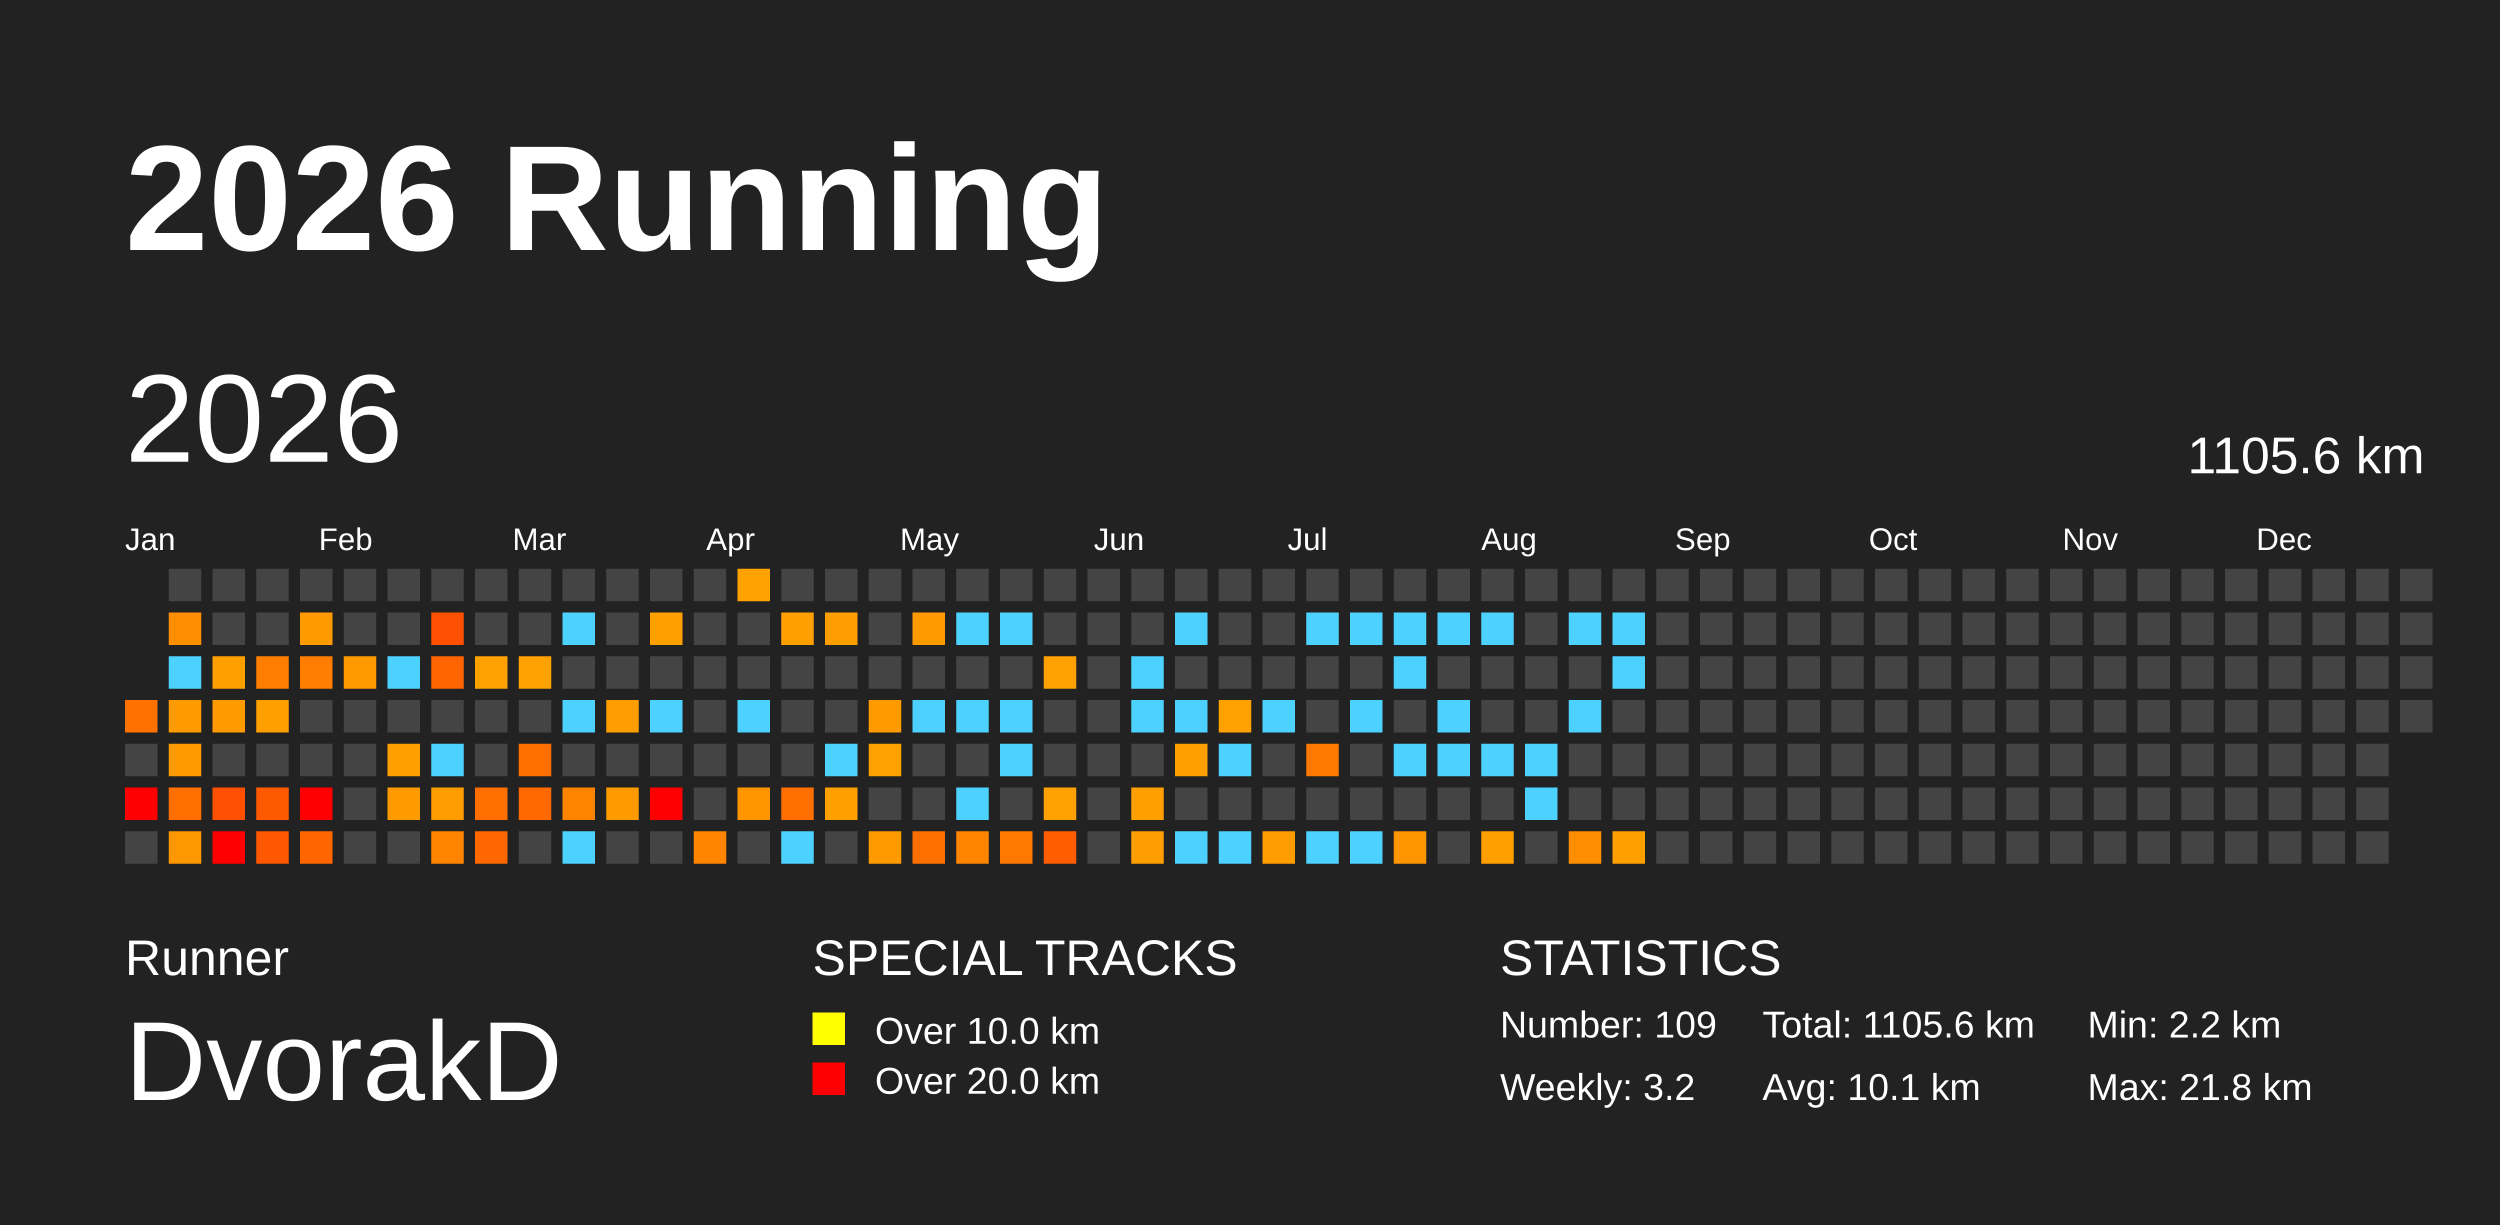
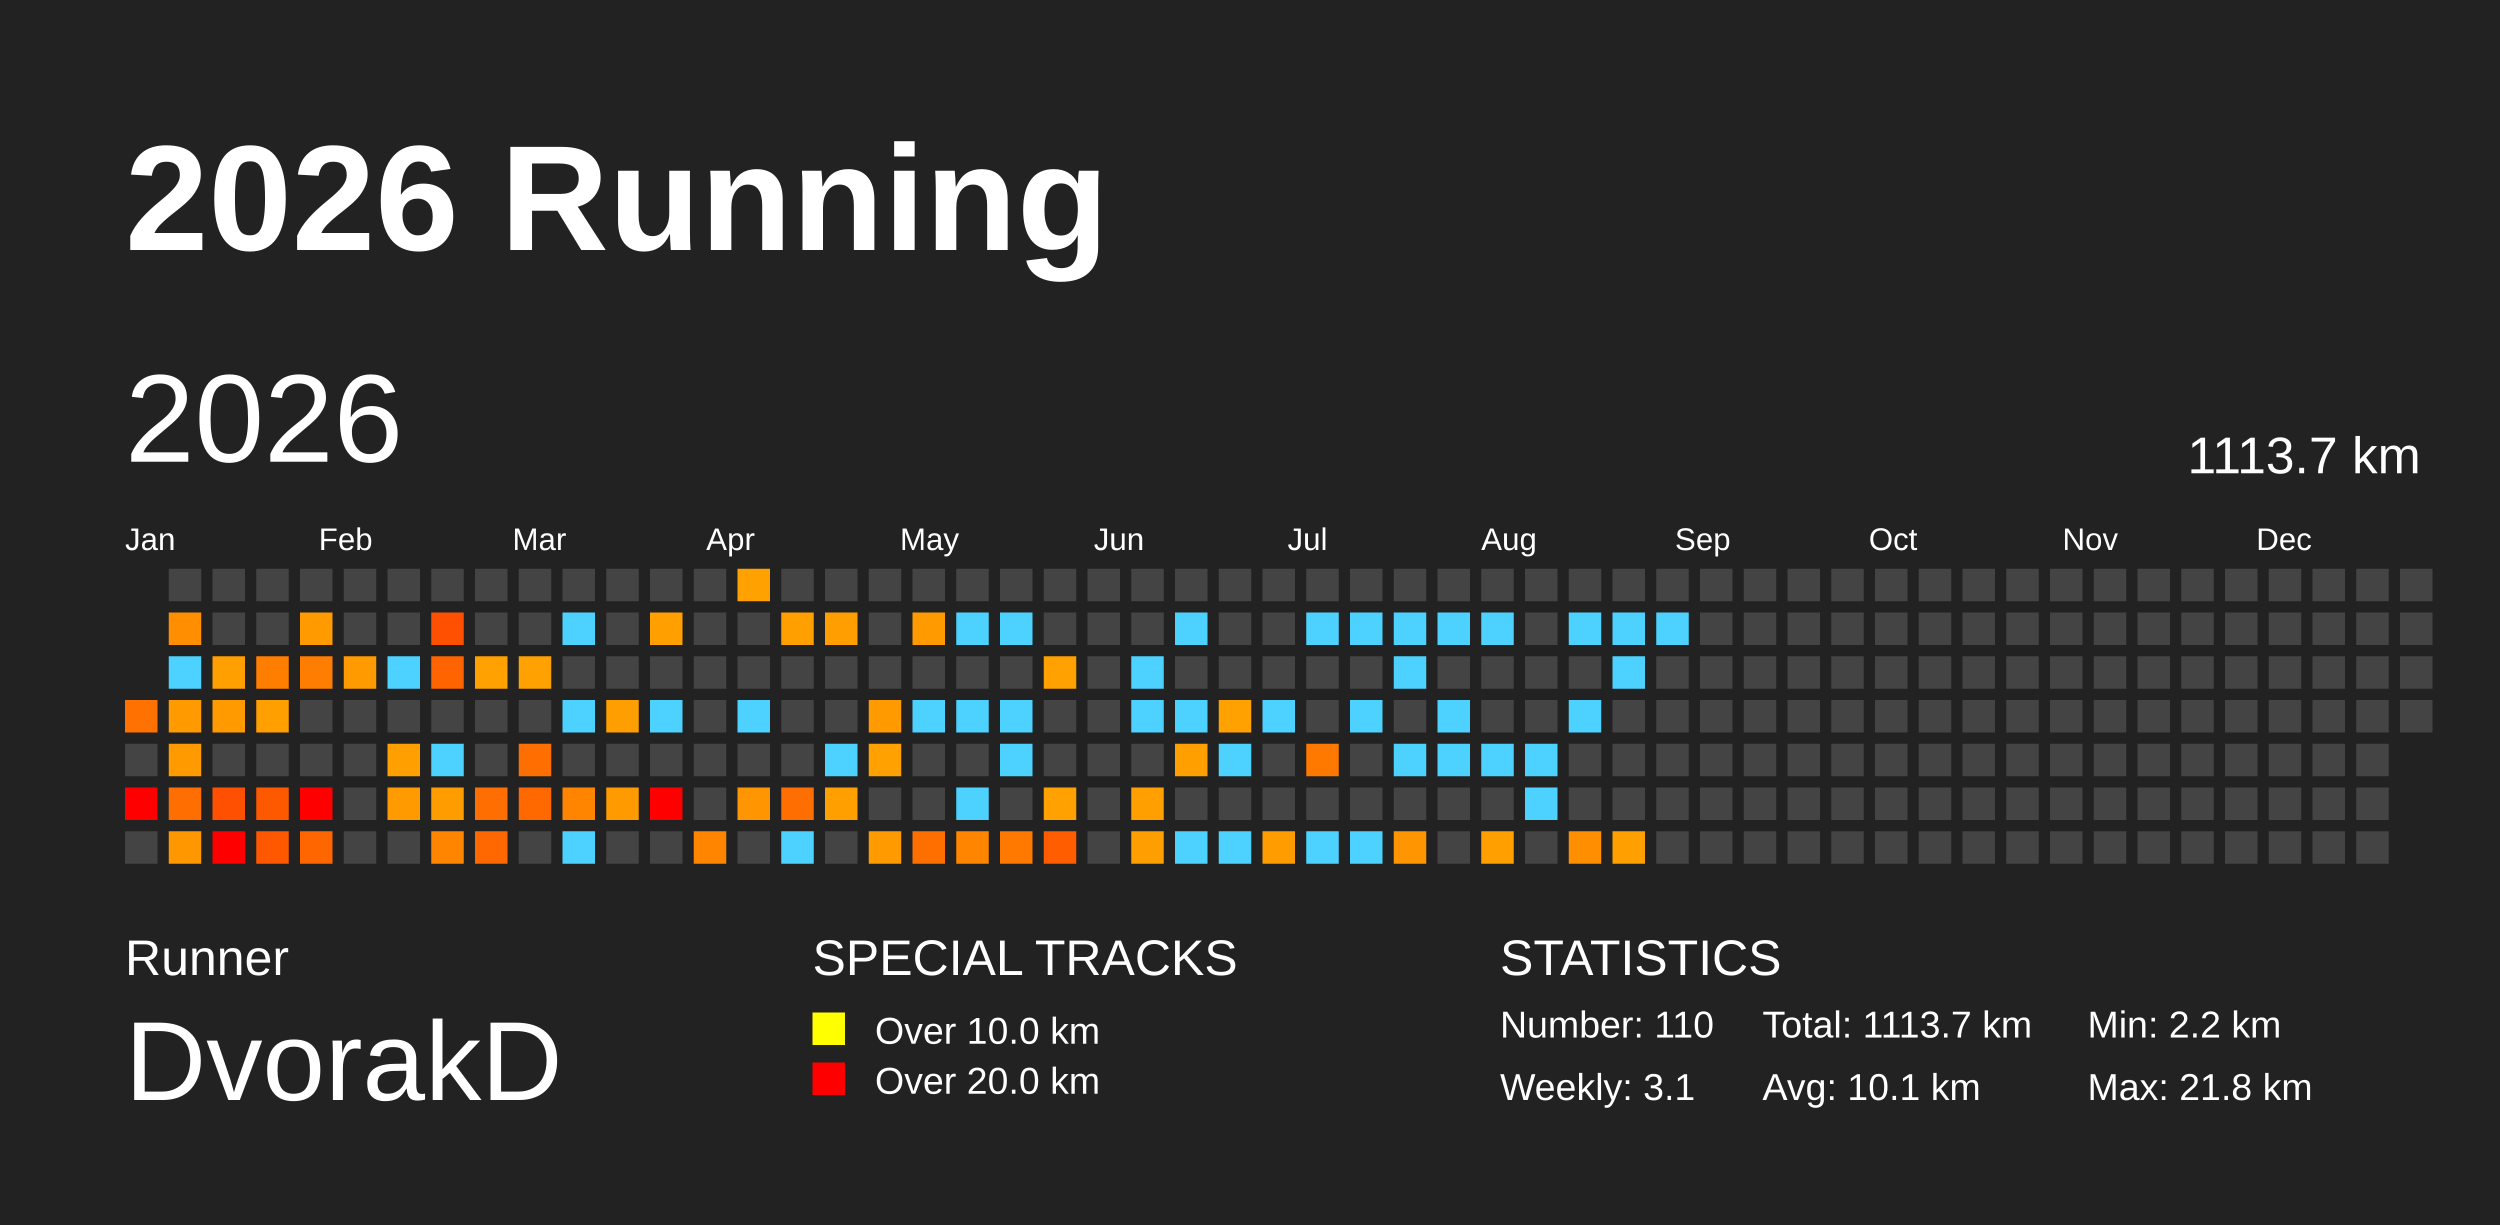
<svg xmlns="http://www.w3.org/2000/svg" baseProfile="full" height="98mm" version="1.1" viewBox="0,0,200,98" width="200mm">
  <defs />
  <rect fill="#222222" height="98" width="200" x="0" y="0" />
  <text fill="#FFFFFF" style="font-size:12px; font-family:Arial; font-weight:bold;" x="10" y="20">2026 Running</text>
  <text fill="#FFFFFF" style="font-size:4px; font-family:Arial" x="10" y="78">Runner</text>
  <text fill="#FFFFFF" style="font-size:9px; font-family:Arial" x="10" y="88">DvorakD</text>
  <text fill="#FFFFFF" style="font-size:4px; font-family:Arial" x="65" y="78">SPECIAL TRACKS</text>
  <rect fill="yellow" height="2.6" width="2.6" x="65" y="81" />
  <text fill="#FFFFFF" style="font-size:3px; font-family:Arial" x="70" y="83.5">Over 10.0 km</text>
  <rect fill="red" height="2.6" width="2.6" x="65" y="85" />
  <text fill="#FFFFFF" style="font-size:3px; font-family:Arial" x="70" y="87.5">Over 20.0 km</text>
  <text fill="#FFFFFF" style="font-size:4px; font-family:Arial" x="120" y="78">STATISTICS</text>
-   <text fill="#FFFFFF" style="font-size:3px; font-family:Arial" x="120" y="83">Number: 109</text>
-   <text fill="#FFFFFF" style="font-size:3px; font-family:Arial" x="120" y="88">Weekly: 3.2</text>
-   <text fill="#FFFFFF" style="font-size:3px; font-family:Arial" x="141" y="83">Total: 1105.6 km</text>
+   <text fill="#FFFFFF" style="font-size:3px; font-family:Arial" x="120" y="83">Number: 110</text>
+   <text fill="#FFFFFF" style="font-size:3px; font-family:Arial" x="120" y="88">Weekly: 3.1</text>
+   <text fill="#FFFFFF" style="font-size:3px; font-family:Arial" x="141" y="83">Total: 1113.7 km</text>
  <text fill="#FFFFFF" style="font-size:3px; font-family:Arial" x="141" y="88">Avg: 10.1 km</text>
  <text fill="#FFFFFF" style="font-size:3px; font-family:Arial" x="167" y="83">Min: 2.2 km</text>
  <text fill="#FFFFFF" style="font-size:3px; font-family:Arial" x="167" y="88">Max: 21.8 km</text>
  <text dominant-baseline="hanging" fill="#FFFFFF" style="font-size:10.0px; font-family:Arial;" x="10" y="30">2026</text>
-   <text dominant-baseline="hanging" fill="#FFFFFF" style="font-size:4.125px; font-family:Arial;" x="175" y="35">1105.6 km</text>
+   <text dominant-baseline="hanging" fill="#FFFFFF" style="font-size:4.125px; font-family:Arial;" x="175" y="35">1113.7 km</text>
  <text fill="#FFFFFF" style="font-size:2.5px; font-family:Arial" x="10.0" y="44">Jan</text>
  <text fill="#FFFFFF" style="font-size:2.5px; font-family:Arial" x="25.5" y="44">Feb</text>
  <text fill="#FFFFFF" style="font-size:2.5px; font-family:Arial" x="41.0" y="44">Mar</text>
  <text fill="#FFFFFF" style="font-size:2.5px; font-family:Arial" x="56.5" y="44">Apr</text>
  <text fill="#FFFFFF" style="font-size:2.5px; font-family:Arial" x="72.0" y="44">May</text>
  <text fill="#FFFFFF" style="font-size:2.5px; font-family:Arial" x="87.5" y="44">Jun</text>
  <text fill="#FFFFFF" style="font-size:2.5px; font-family:Arial" x="103.0" y="44">Jul</text>
  <text fill="#FFFFFF" style="font-size:2.5px; font-family:Arial" x="118.5" y="44">Aug</text>
  <text fill="#FFFFFF" style="font-size:2.5px; font-family:Arial" x="134.0" y="44">Sep</text>
  <text fill="#FFFFFF" style="font-size:2.5px; font-family:Arial" x="149.5" y="44">Oct</text>
  <text fill="#FFFFFF" style="font-size:2.5px; font-family:Arial" x="165.0" y="44">Nov</text>
  <text fill="#FFFFFF" style="font-size:2.5px; font-family:Arial" x="180.5" y="44">Dec</text>
  <rect fill="#ff7100" height="2.6" width="2.6" x="10.0" y="56.0" />
  <rect fill="#444444" height="2.6" width="2.6" x="10.0" y="59.5" />
  <rect fill="red" height="2.6" width="2.6" x="10.0" y="63.0" />
  <rect fill="#444444" height="2.6" width="2.6" x="10.0" y="66.5" />
  <rect fill="#444444" height="2.6" width="2.6" x="13.5" y="45.5" />
  <rect fill="#ff8e00" height="2.6" width="2.6" x="13.5" y="49.0" />
  <rect fill="#4dd2ff" height="2.6" width="2.6" x="13.5" y="52.5" />
  <rect fill="#ff9b00" height="2.6" width="2.6" x="13.5" y="56.0" />
  <rect fill="#ff9b00" height="2.6" width="2.6" x="13.5" y="59.5" />
  <rect fill="#ff6e00" height="2.6" width="2.6" x="13.5" y="63.0" />
  <rect fill="#ff9800" height="2.6" width="2.6" x="13.5" y="66.5" />
  <rect fill="#444444" height="2.6" width="2.6" x="17.0" y="45.5" />
  <rect fill="#444444" height="2.6" width="2.6" x="17.0" y="49.0" />
  <rect fill="#ff9f00" height="2.6" width="2.6" x="17.0" y="52.5" />
  <rect fill="#ff9b00" height="2.6" width="2.6" x="17.0" y="56.0" />
  <rect fill="#444444" height="2.6" width="2.6" x="17.0" y="59.5" />
  <rect fill="#ff4f00" height="2.6" width="2.6" x="17.0" y="63.0" />
  <rect fill="red" height="2.6" width="2.6" x="17.0" y="66.5" />
  <rect fill="#444444" height="2.6" width="2.6" x="20.5" y="45.5" />
  <rect fill="#444444" height="2.6" width="2.6" x="20.5" y="49.0" />
  <rect fill="#ff7e00" height="2.6" width="2.6" x="20.5" y="52.5" />
  <rect fill="#ffa000" height="2.6" width="2.6" x="20.5" y="56.0" />
  <rect fill="#444444" height="2.6" width="2.6" x="20.5" y="59.5" />
  <rect fill="#ff5900" height="2.6" width="2.6" x="20.5" y="63.0" />
  <rect fill="#ff5800" height="2.6" width="2.6" x="20.5" y="66.5" />
  <rect fill="#444444" height="2.6" width="2.6" x="24.0" y="45.5" />
  <rect fill="#ff9a00" height="2.6" width="2.6" x="24.0" y="49.0" />
  <rect fill="#ff7d00" height="2.6" width="2.6" x="24.0" y="52.5" />
  <rect fill="#444444" height="2.6" width="2.6" x="24.0" y="56.0" />
  <rect fill="#444444" height="2.6" width="2.6" x="24.0" y="59.5" />
  <rect fill="red" height="2.6" width="2.6" x="24.0" y="63.0" />
  <rect fill="#ff6600" height="2.6" width="2.6" x="24.0" y="66.5" />
  <rect fill="#444444" height="2.6" width="2.6" x="27.5" y="45.5" />
  <rect fill="#444444" height="2.6" width="2.6" x="27.5" y="49.0" />
  <rect fill="#ff9b00" height="2.6" width="2.6" x="27.5" y="52.5" />
  <rect fill="#444444" height="2.6" width="2.6" x="27.5" y="56.0" />
  <rect fill="#444444" height="2.6" width="2.6" x="27.5" y="59.5" />
  <rect fill="#444444" height="2.6" width="2.6" x="27.5" y="63.0" />
  <rect fill="#444444" height="2.6" width="2.6" x="27.5" y="66.5" />
  <rect fill="#444444" height="2.6" width="2.6" x="31.0" y="45.5" />
  <rect fill="#444444" height="2.6" width="2.6" x="31.0" y="49.0" />
  <rect fill="#4dd2ff" height="2.6" width="2.6" x="31.0" y="52.5" />
  <rect fill="#444444" height="2.6" width="2.6" x="31.0" y="56.0" />
  <rect fill="#ff9f00" height="2.6" width="2.6" x="31.0" y="59.5" />
  <rect fill="#ff9b00" height="2.6" width="2.6" x="31.0" y="63.0" />
  <rect fill="#444444" height="2.6" width="2.6" x="31.0" y="66.5" />
  <rect fill="#444444" height="2.6" width="2.6" x="34.5" y="45.5" />
  <rect fill="#ff4f00" height="2.6" width="2.6" x="34.5" y="49.0" />
  <rect fill="#ff6400" height="2.6" width="2.6" x="34.5" y="52.5" />
  <rect fill="#444444" height="2.6" width="2.6" x="34.5" y="56.0" />
  <rect fill="#4dd2ff" height="2.6" width="2.6" x="34.5" y="59.5" />
  <rect fill="#ff9c00" height="2.6" width="2.6" x="34.5" y="63.0" />
  <rect fill="#ff8500" height="2.6" width="2.6" x="34.5" y="66.5" />
  <rect fill="#444444" height="2.6" width="2.6" x="38.0" y="45.5" />
  <rect fill="#444444" height="2.6" width="2.6" x="38.0" y="49.0" />
  <rect fill="#ffa100" height="2.6" width="2.6" x="38.0" y="52.5" />
  <rect fill="#444444" height="2.6" width="2.6" x="38.0" y="56.0" />
  <rect fill="#444444" height="2.6" width="2.6" x="38.0" y="59.5" />
  <rect fill="#ff6e00" height="2.6" width="2.6" x="38.0" y="63.0" />
  <rect fill="#ff6800" height="2.6" width="2.6" x="38.0" y="66.5" />
  <rect fill="#444444" height="2.6" width="2.6" x="41.5" y="45.5" />
  <rect fill="#444444" height="2.6" width="2.6" x="41.5" y="49.0" />
  <rect fill="#ffa100" height="2.6" width="2.6" x="41.5" y="52.5" />
  <rect fill="#444444" height="2.6" width="2.6" x="41.5" y="56.0" />
  <rect fill="#ff6e00" height="2.6" width="2.6" x="41.5" y="59.5" />
  <rect fill="#ff6900" height="2.6" width="2.6" x="41.5" y="63.0" />
  <rect fill="#444444" height="2.6" width="2.6" x="41.5" y="66.5" />
  <rect fill="#444444" height="2.6" width="2.6" x="45.0" y="45.5" />
  <rect fill="#4dd2ff" height="2.6" width="2.6" x="45.0" y="49.0" />
  <rect fill="#444444" height="2.6" width="2.6" x="45.0" y="52.5" />
  <rect fill="#4dd2ff" height="2.6" width="2.6" x="45.0" y="56.0" />
  <rect fill="#444444" height="2.6" width="2.6" x="45.0" y="59.5" />
  <rect fill="#ff8500" height="2.6" width="2.6" x="45.0" y="63.0" />
  <rect fill="#4dd2ff" height="2.6" width="2.6" x="45.0" y="66.5" />
  <rect fill="#444444" height="2.6" width="2.6" x="48.5" y="45.5" />
  <rect fill="#444444" height="2.6" width="2.6" x="48.5" y="49.0" />
  <rect fill="#444444" height="2.6" width="2.6" x="48.5" y="52.5" />
  <rect fill="#ff9e00" height="2.6" width="2.6" x="48.5" y="56.0" />
  <rect fill="#444444" height="2.6" width="2.6" x="48.5" y="59.5" />
  <rect fill="#ff9a00" height="2.6" width="2.6" x="48.5" y="63.0" />
  <rect fill="#444444" height="2.6" width="2.6" x="48.5" y="66.5" />
  <rect fill="#444444" height="2.6" width="2.6" x="52.0" y="45.5" />
  <rect fill="#ffa000" height="2.6" width="2.6" x="52.0" y="49.0" />
  <rect fill="#444444" height="2.6" width="2.6" x="52.0" y="52.5" />
  <rect fill="#4dd2ff" height="2.6" width="2.6" x="52.0" y="56.0" />
  <rect fill="#444444" height="2.6" width="2.6" x="52.0" y="59.5" />
  <rect fill="red" height="2.6" width="2.6" x="52.0" y="63.0" />
  <rect fill="#444444" height="2.6" width="2.6" x="52.0" y="66.5" />
  <rect fill="#444444" height="2.6" width="2.6" x="55.5" y="45.5" />
  <rect fill="#444444" height="2.6" width="2.6" x="55.5" y="49.0" />
  <rect fill="#444444" height="2.6" width="2.6" x="55.5" y="52.5" />
  <rect fill="#444444" height="2.6" width="2.6" x="55.5" y="56.0" />
  <rect fill="#444444" height="2.6" width="2.6" x="55.5" y="59.5" />
  <rect fill="#444444" height="2.6" width="2.6" x="55.5" y="63.0" />
  <rect fill="#ff8500" height="2.6" width="2.6" x="55.5" y="66.5" />
  <rect fill="#ffa100" height="2.6" width="2.6" x="59.0" y="45.5" />
  <rect fill="#444444" height="2.6" width="2.6" x="59.0" y="49.0" />
  <rect fill="#444444" height="2.6" width="2.6" x="59.0" y="52.5" />
  <rect fill="#4dd2ff" height="2.6" width="2.6" x="59.0" y="56.0" />
  <rect fill="#444444" height="2.6" width="2.6" x="59.0" y="59.5" />
  <rect fill="#ff9500" height="2.6" width="2.6" x="59.0" y="63.0" />
  <rect fill="#444444" height="2.6" width="2.6" x="59.0" y="66.5" />
  <rect fill="#444444" height="2.6" width="2.6" x="62.5" y="45.5" />
  <rect fill="#ffa000" height="2.6" width="2.6" x="62.5" y="49.0" />
  <rect fill="#444444" height="2.6" width="2.6" x="62.5" y="52.5" />
  <rect fill="#444444" height="2.6" width="2.6" x="62.5" y="56.0" />
  <rect fill="#444444" height="2.6" width="2.6" x="62.5" y="59.5" />
  <rect fill="#ff6e00" height="2.6" width="2.6" x="62.5" y="63.0" />
  <rect fill="#4dd2ff" height="2.6" width="2.6" x="62.5" y="66.5" />
  <rect fill="#444444" height="2.6" width="2.6" x="66.0" y="45.5" />
  <rect fill="#ff9e00" height="2.6" width="2.6" x="66.0" y="49.0" />
  <rect fill="#444444" height="2.6" width="2.6" x="66.0" y="52.5" />
  <rect fill="#444444" height="2.6" width="2.6" x="66.0" y="56.0" />
  <rect fill="#4dd2ff" height="2.6" width="2.6" x="66.0" y="59.5" />
  <rect fill="#ffa000" height="2.6" width="2.6" x="66.0" y="63.0" />
  <rect fill="#444444" height="2.6" width="2.6" x="66.0" y="66.5" />
  <rect fill="#444444" height="2.6" width="2.6" x="69.5" y="45.5" />
  <rect fill="#444444" height="2.6" width="2.6" x="69.5" y="49.0" />
  <rect fill="#444444" height="2.6" width="2.6" x="69.5" y="52.5" />
  <rect fill="#ff9b00" height="2.6" width="2.6" x="69.5" y="56.0" />
  <rect fill="#ffa100" height="2.6" width="2.6" x="69.5" y="59.5" />
  <rect fill="#444444" height="2.6" width="2.6" x="69.5" y="63.0" />
  <rect fill="#ff9b00" height="2.6" width="2.6" x="69.5" y="66.5" />
  <rect fill="#444444" height="2.6" width="2.6" x="73.0" y="45.5" />
  <rect fill="#ff9b00" height="2.6" width="2.6" x="73.0" y="49.0" />
  <rect fill="#444444" height="2.6" width="2.6" x="73.0" y="52.5" />
  <rect fill="#4dd2ff" height="2.6" width="2.6" x="73.0" y="56.0" />
  <rect fill="#444444" height="2.6" width="2.6" x="73.0" y="59.5" />
  <rect fill="#444444" height="2.6" width="2.6" x="73.0" y="63.0" />
  <rect fill="#ff6f00" height="2.6" width="2.6" x="73.0" y="66.5" />
  <rect fill="#444444" height="2.6" width="2.6" x="76.5" y="45.5" />
  <rect fill="#4dd2ff" height="2.6" width="2.6" x="76.5" y="49.0" />
  <rect fill="#444444" height="2.6" width="2.6" x="76.5" y="52.5" />
  <rect fill="#4dd2ff" height="2.6" width="2.6" x="76.5" y="56.0" />
  <rect fill="#444444" height="2.6" width="2.6" x="76.5" y="59.5" />
  <rect fill="#4dd2ff" height="2.6" width="2.6" x="76.5" y="63.0" />
  <rect fill="#ff8500" height="2.6" width="2.6" x="76.5" y="66.5" />
  <rect fill="#444444" height="2.6" width="2.6" x="80.0" y="45.5" />
  <rect fill="#4dd2ff" height="2.6" width="2.6" x="80.0" y="49.0" />
  <rect fill="#444444" height="2.6" width="2.6" x="80.0" y="52.5" />
  <rect fill="#4dd2ff" height="2.6" width="2.6" x="80.0" y="56.0" />
  <rect fill="#4dd2ff" height="2.6" width="2.6" x="80.0" y="59.5" />
  <rect fill="#444444" height="2.6" width="2.6" x="80.0" y="63.0" />
  <rect fill="#ff7800" height="2.6" width="2.6" x="80.0" y="66.5" />
  <rect fill="#444444" height="2.6" width="2.6" x="83.5" y="45.5" />
  <rect fill="#444444" height="2.6" width="2.6" x="83.5" y="49.0" />
  <rect fill="#ffa100" height="2.6" width="2.6" x="83.5" y="52.5" />
  <rect fill="#444444" height="2.6" width="2.6" x="83.5" y="56.0" />
  <rect fill="#444444" height="2.6" width="2.6" x="83.5" y="59.5" />
  <rect fill="#ffa100" height="2.6" width="2.6" x="83.5" y="63.0" />
  <rect fill="#ff5d00" height="2.6" width="2.6" x="83.5" y="66.5" />
  <rect fill="#444444" height="2.6" width="2.6" x="87.0" y="45.5" />
  <rect fill="#444444" height="2.6" width="2.6" x="87.0" y="49.0" />
  <rect fill="#444444" height="2.6" width="2.6" x="87.0" y="52.5" />
  <rect fill="#444444" height="2.6" width="2.6" x="87.0" y="56.0" />
  <rect fill="#444444" height="2.6" width="2.6" x="87.0" y="59.5" />
  <rect fill="#444444" height="2.6" width="2.6" x="87.0" y="63.0" />
  <rect fill="#444444" height="2.6" width="2.6" x="87.0" y="66.5" />
  <rect fill="#444444" height="2.6" width="2.6" x="90.5" y="45.5" />
  <rect fill="#444444" height="2.6" width="2.6" x="90.5" y="49.0" />
  <rect fill="#4dd2ff" height="2.6" width="2.6" x="90.5" y="52.5" />
  <rect fill="#4dd2ff" height="2.6" width="2.6" x="90.5" y="56.0" />
  <rect fill="#444444" height="2.6" width="2.6" x="90.5" y="59.5" />
  <rect fill="#ffa000" height="2.6" width="2.6" x="90.5" y="63.0" />
  <rect fill="#ff9e00" height="2.6" width="2.6" x="90.5" y="66.5" />
  <rect fill="#444444" height="2.6" width="2.6" x="94.0" y="45.5" />
  <rect fill="#4dd2ff" height="2.6" width="2.6" x="94.0" y="49.0" />
  <rect fill="#444444" height="2.6" width="2.6" x="94.0" y="52.5" />
  <rect fill="#4dd2ff" height="2.6" width="2.6" x="94.0" y="56.0" />
  <rect fill="#ffa000" height="2.6" width="2.6" x="94.0" y="59.5" />
  <rect fill="#444444" height="2.6" width="2.6" x="94.0" y="63.0" />
  <rect fill="#4dd2ff" height="2.6" width="2.6" x="94.0" y="66.5" />
  <rect fill="#444444" height="2.6" width="2.6" x="97.5" y="45.5" />
  <rect fill="#444444" height="2.6" width="2.6" x="97.5" y="49.0" />
  <rect fill="#444444" height="2.6" width="2.6" x="97.5" y="52.5" />
  <rect fill="#ffa100" height="2.6" width="2.6" x="97.5" y="56.0" />
  <rect fill="#4dd2ff" height="2.6" width="2.6" x="97.5" y="59.5" />
  <rect fill="#444444" height="2.6" width="2.6" x="97.5" y="63.0" />
  <rect fill="#4dd2ff" height="2.6" width="2.6" x="97.5" y="66.5" />
  <rect fill="#444444" height="2.6" width="2.6" x="101.0" y="45.5" />
  <rect fill="#444444" height="2.6" width="2.6" x="101.0" y="49.0" />
  <rect fill="#444444" height="2.6" width="2.6" x="101.0" y="52.5" />
  <rect fill="#4dd2ff" height="2.6" width="2.6" x="101.0" y="56.0" />
  <rect fill="#444444" height="2.6" width="2.6" x="101.0" y="59.5" />
  <rect fill="#444444" height="2.6" width="2.6" x="101.0" y="63.0" />
  <rect fill="#ff9d00" height="2.6" width="2.6" x="101.0" y="66.5" />
  <rect fill="#444444" height="2.6" width="2.6" x="104.5" y="45.5" />
  <rect fill="#4dd2ff" height="2.6" width="2.6" x="104.5" y="49.0" />
  <rect fill="#444444" height="2.6" width="2.6" x="104.5" y="52.5" />
  <rect fill="#444444" height="2.6" width="2.6" x="104.5" y="56.0" />
  <rect fill="#ff7800" height="2.6" width="2.6" x="104.5" y="59.5" />
  <rect fill="#444444" height="2.6" width="2.6" x="104.5" y="63.0" />
  <rect fill="#4dd2ff" height="2.6" width="2.6" x="104.5" y="66.5" />
  <rect fill="#444444" height="2.6" width="2.6" x="108.0" y="45.5" />
  <rect fill="#4dd2ff" height="2.6" width="2.6" x="108.0" y="49.0" />
  <rect fill="#444444" height="2.6" width="2.6" x="108.0" y="52.5" />
  <rect fill="#4dd2ff" height="2.6" width="2.6" x="108.0" y="56.0" />
  <rect fill="#444444" height="2.6" width="2.6" x="108.0" y="59.5" />
  <rect fill="#444444" height="2.6" width="2.6" x="108.0" y="63.0" />
  <rect fill="#4dd2ff" height="2.6" width="2.6" x="108.0" y="66.5" />
  <rect fill="#444444" height="2.6" width="2.6" x="111.5" y="45.5" />
  <rect fill="#4dd2ff" height="2.6" width="2.6" x="111.5" y="49.0" />
  <rect fill="#4dd2ff" height="2.6" width="2.6" x="111.5" y="52.5" />
  <rect fill="#444444" height="2.6" width="2.6" x="111.5" y="56.0" />
  <rect fill="#4dd2ff" height="2.6" width="2.6" x="111.5" y="59.5" />
  <rect fill="#444444" height="2.6" width="2.6" x="111.5" y="63.0" />
  <rect fill="#ff9500" height="2.6" width="2.6" x="111.5" y="66.5" />
  <rect fill="#444444" height="2.6" width="2.6" x="115.0" y="45.5" />
  <rect fill="#4dd2ff" height="2.6" width="2.6" x="115.0" y="49.0" />
  <rect fill="#444444" height="2.6" width="2.6" x="115.0" y="52.5" />
  <rect fill="#4dd2ff" height="2.6" width="2.6" x="115.0" y="56.0" />
  <rect fill="#4dd2ff" height="2.6" width="2.6" x="115.0" y="59.5" />
  <rect fill="#444444" height="2.6" width="2.6" x="115.0" y="63.0" />
  <rect fill="#444444" height="2.6" width="2.6" x="115.0" y="66.5" />
  <rect fill="#444444" height="2.6" width="2.6" x="118.5" y="45.5" />
  <rect fill="#4dd2ff" height="2.6" width="2.6" x="118.5" y="49.0" />
  <rect fill="#444444" height="2.6" width="2.6" x="118.5" y="52.5" />
  <rect fill="#444444" height="2.6" width="2.6" x="118.5" y="56.0" />
  <rect fill="#4dd2ff" height="2.6" width="2.6" x="118.5" y="59.5" />
  <rect fill="#444444" height="2.6" width="2.6" x="118.5" y="63.0" />
  <rect fill="#ff9f00" height="2.6" width="2.6" x="118.5" y="66.5" />
  <rect fill="#444444" height="2.6" width="2.6" x="122.0" y="45.5" />
  <rect fill="#444444" height="2.6" width="2.6" x="122.0" y="49.0" />
  <rect fill="#444444" height="2.6" width="2.6" x="122.0" y="52.5" />
  <rect fill="#444444" height="2.6" width="2.6" x="122.0" y="56.0" />
  <rect fill="#4dd2ff" height="2.6" width="2.6" x="122.0" y="59.5" />
  <rect fill="#4dd2ff" height="2.6" width="2.6" x="122.0" y="63.0" />
  <rect fill="#444444" height="2.6" width="2.6" x="122.0" y="66.5" />
  <rect fill="#444444" height="2.6" width="2.6" x="125.5" y="45.5" />
  <rect fill="#4dd2ff" height="2.6" width="2.6" x="125.5" y="49.0" />
  <rect fill="#444444" height="2.6" width="2.6" x="125.5" y="52.5" />
  <rect fill="#4dd2ff" height="2.6" width="2.6" x="125.5" y="56.0" />
  <rect fill="#444444" height="2.6" width="2.6" x="125.5" y="59.5" />
  <rect fill="#444444" height="2.6" width="2.6" x="125.5" y="63.0" />
  <rect fill="#ff8e00" height="2.6" width="2.6" x="125.5" y="66.5" />
  <rect fill="#444444" height="2.6" width="2.6" x="129.0" y="45.5" />
  <rect fill="#4dd2ff" height="2.6" width="2.6" x="129.0" y="49.0" />
  <rect fill="#4dd2ff" height="2.6" width="2.6" x="129.0" y="52.5" />
  <rect fill="#444444" height="2.6" width="2.6" x="129.0" y="56.0" />
  <rect fill="#444444" height="2.6" width="2.6" x="129.0" y="59.5" />
  <rect fill="#444444" height="2.6" width="2.6" x="129.0" y="63.0" />
  <rect fill="#ffa000" height="2.6" width="2.6" x="129.0" y="66.5" />
  <rect fill="#444444" height="2.6" width="2.6" x="132.5" y="45.5" />
-   <rect fill="#444444" height="2.6" width="2.6" x="132.5" y="49.0" />
+   <rect fill="#4dd2ff" height="2.6" width="2.6" x="132.5" y="49.0" />
  <rect fill="#444444" height="2.6" width="2.6" x="132.5" y="52.5" />
  <rect fill="#444444" height="2.6" width="2.6" x="132.5" y="56.0" />
  <rect fill="#444444" height="2.6" width="2.6" x="132.5" y="59.5" />
  <rect fill="#444444" height="2.6" width="2.6" x="132.5" y="63.0" />
  <rect fill="#444444" height="2.6" width="2.6" x="132.5" y="66.5" />
  <rect fill="#444444" height="2.6" width="2.6" x="136.0" y="45.5" />
  <rect fill="#444444" height="2.6" width="2.6" x="136.0" y="49.0" />
  <rect fill="#444444" height="2.6" width="2.6" x="136.0" y="52.5" />
  <rect fill="#444444" height="2.6" width="2.6" x="136.0" y="56.0" />
  <rect fill="#444444" height="2.6" width="2.6" x="136.0" y="59.5" />
  <rect fill="#444444" height="2.6" width="2.6" x="136.0" y="63.0" />
  <rect fill="#444444" height="2.6" width="2.6" x="136.0" y="66.5" />
  <rect fill="#444444" height="2.6" width="2.6" x="139.5" y="45.5" />
  <rect fill="#444444" height="2.6" width="2.6" x="139.5" y="49.0" />
  <rect fill="#444444" height="2.6" width="2.6" x="139.5" y="52.5" />
  <rect fill="#444444" height="2.6" width="2.6" x="139.5" y="56.0" />
  <rect fill="#444444" height="2.6" width="2.6" x="139.5" y="59.5" />
  <rect fill="#444444" height="2.6" width="2.6" x="139.5" y="63.0" />
  <rect fill="#444444" height="2.6" width="2.6" x="139.5" y="66.5" />
  <rect fill="#444444" height="2.6" width="2.6" x="143.0" y="45.5" />
  <rect fill="#444444" height="2.6" width="2.6" x="143.0" y="49.0" />
  <rect fill="#444444" height="2.6" width="2.6" x="143.0" y="52.5" />
  <rect fill="#444444" height="2.6" width="2.6" x="143.0" y="56.0" />
  <rect fill="#444444" height="2.6" width="2.6" x="143.0" y="59.5" />
  <rect fill="#444444" height="2.6" width="2.6" x="143.0" y="63.0" />
  <rect fill="#444444" height="2.6" width="2.6" x="143.0" y="66.5" />
  <rect fill="#444444" height="2.6" width="2.6" x="146.5" y="45.5" />
  <rect fill="#444444" height="2.6" width="2.6" x="146.5" y="49.0" />
  <rect fill="#444444" height="2.6" width="2.6" x="146.5" y="52.5" />
  <rect fill="#444444" height="2.6" width="2.6" x="146.5" y="56.0" />
  <rect fill="#444444" height="2.6" width="2.6" x="146.5" y="59.5" />
  <rect fill="#444444" height="2.6" width="2.6" x="146.5" y="63.0" />
  <rect fill="#444444" height="2.6" width="2.6" x="146.5" y="66.5" />
  <rect fill="#444444" height="2.6" width="2.6" x="150.0" y="45.5" />
  <rect fill="#444444" height="2.6" width="2.6" x="150.0" y="49.0" />
  <rect fill="#444444" height="2.6" width="2.6" x="150.0" y="52.5" />
  <rect fill="#444444" height="2.6" width="2.6" x="150.0" y="56.0" />
  <rect fill="#444444" height="2.6" width="2.6" x="150.0" y="59.5" />
  <rect fill="#444444" height="2.6" width="2.6" x="150.0" y="63.0" />
  <rect fill="#444444" height="2.6" width="2.6" x="150.0" y="66.5" />
  <rect fill="#444444" height="2.6" width="2.6" x="153.5" y="45.5" />
  <rect fill="#444444" height="2.6" width="2.6" x="153.5" y="49.0" />
  <rect fill="#444444" height="2.6" width="2.6" x="153.5" y="52.5" />
  <rect fill="#444444" height="2.6" width="2.6" x="153.5" y="56.0" />
  <rect fill="#444444" height="2.6" width="2.6" x="153.5" y="59.5" />
  <rect fill="#444444" height="2.6" width="2.6" x="153.5" y="63.0" />
  <rect fill="#444444" height="2.6" width="2.6" x="153.5" y="66.5" />
  <rect fill="#444444" height="2.6" width="2.6" x="157.0" y="45.5" />
  <rect fill="#444444" height="2.6" width="2.6" x="157.0" y="49.0" />
  <rect fill="#444444" height="2.6" width="2.6" x="157.0" y="52.5" />
  <rect fill="#444444" height="2.6" width="2.6" x="157.0" y="56.0" />
  <rect fill="#444444" height="2.6" width="2.6" x="157.0" y="59.5" />
  <rect fill="#444444" height="2.6" width="2.6" x="157.0" y="63.0" />
  <rect fill="#444444" height="2.6" width="2.6" x="157.0" y="66.5" />
  <rect fill="#444444" height="2.6" width="2.6" x="160.5" y="45.5" />
  <rect fill="#444444" height="2.6" width="2.6" x="160.5" y="49.0" />
  <rect fill="#444444" height="2.6" width="2.6" x="160.5" y="52.5" />
  <rect fill="#444444" height="2.6" width="2.6" x="160.5" y="56.0" />
  <rect fill="#444444" height="2.6" width="2.6" x="160.5" y="59.5" />
  <rect fill="#444444" height="2.6" width="2.6" x="160.5" y="63.0" />
  <rect fill="#444444" height="2.6" width="2.6" x="160.5" y="66.5" />
  <rect fill="#444444" height="2.6" width="2.6" x="164.0" y="45.5" />
  <rect fill="#444444" height="2.6" width="2.6" x="164.0" y="49.0" />
  <rect fill="#444444" height="2.6" width="2.6" x="164.0" y="52.5" />
  <rect fill="#444444" height="2.6" width="2.6" x="164.0" y="56.0" />
  <rect fill="#444444" height="2.6" width="2.6" x="164.0" y="59.5" />
  <rect fill="#444444" height="2.6" width="2.6" x="164.0" y="63.0" />
  <rect fill="#444444" height="2.6" width="2.6" x="164.0" y="66.5" />
  <rect fill="#444444" height="2.6" width="2.6" x="167.5" y="45.5" />
  <rect fill="#444444" height="2.6" width="2.6" x="167.5" y="49.0" />
  <rect fill="#444444" height="2.6" width="2.6" x="167.5" y="52.5" />
  <rect fill="#444444" height="2.6" width="2.6" x="167.5" y="56.0" />
  <rect fill="#444444" height="2.6" width="2.6" x="167.5" y="59.5" />
  <rect fill="#444444" height="2.6" width="2.6" x="167.5" y="63.0" />
  <rect fill="#444444" height="2.6" width="2.6" x="167.5" y="66.5" />
  <rect fill="#444444" height="2.6" width="2.6" x="171.0" y="45.5" />
  <rect fill="#444444" height="2.6" width="2.6" x="171.0" y="49.0" />
  <rect fill="#444444" height="2.6" width="2.6" x="171.0" y="52.5" />
  <rect fill="#444444" height="2.6" width="2.6" x="171.0" y="56.0" />
  <rect fill="#444444" height="2.6" width="2.6" x="171.0" y="59.5" />
  <rect fill="#444444" height="2.6" width="2.6" x="171.0" y="63.0" />
  <rect fill="#444444" height="2.6" width="2.6" x="171.0" y="66.5" />
  <rect fill="#444444" height="2.6" width="2.6" x="174.5" y="45.5" />
  <rect fill="#444444" height="2.6" width="2.6" x="174.5" y="49.0" />
  <rect fill="#444444" height="2.6" width="2.6" x="174.5" y="52.5" />
  <rect fill="#444444" height="2.6" width="2.6" x="174.5" y="56.0" />
  <rect fill="#444444" height="2.6" width="2.6" x="174.5" y="59.5" />
  <rect fill="#444444" height="2.6" width="2.6" x="174.5" y="63.0" />
  <rect fill="#444444" height="2.6" width="2.6" x="174.5" y="66.5" />
  <rect fill="#444444" height="2.6" width="2.6" x="178.0" y="45.5" />
  <rect fill="#444444" height="2.6" width="2.6" x="178.0" y="49.0" />
  <rect fill="#444444" height="2.6" width="2.6" x="178.0" y="52.5" />
  <rect fill="#444444" height="2.6" width="2.6" x="178.0" y="56.0" />
  <rect fill="#444444" height="2.6" width="2.6" x="178.0" y="59.5" />
  <rect fill="#444444" height="2.6" width="2.6" x="178.0" y="63.0" />
  <rect fill="#444444" height="2.6" width="2.6" x="178.0" y="66.5" />
  <rect fill="#444444" height="2.6" width="2.6" x="181.5" y="45.5" />
  <rect fill="#444444" height="2.6" width="2.6" x="181.5" y="49.0" />
  <rect fill="#444444" height="2.6" width="2.6" x="181.5" y="52.5" />
  <rect fill="#444444" height="2.6" width="2.6" x="181.5" y="56.0" />
  <rect fill="#444444" height="2.6" width="2.6" x="181.5" y="59.5" />
  <rect fill="#444444" height="2.6" width="2.6" x="181.5" y="63.0" />
  <rect fill="#444444" height="2.6" width="2.6" x="181.5" y="66.5" />
  <rect fill="#444444" height="2.6" width="2.6" x="185.0" y="45.5" />
  <rect fill="#444444" height="2.6" width="2.6" x="185.0" y="49.0" />
  <rect fill="#444444" height="2.6" width="2.6" x="185.0" y="52.5" />
  <rect fill="#444444" height="2.6" width="2.6" x="185.0" y="56.0" />
  <rect fill="#444444" height="2.6" width="2.6" x="185.0" y="59.5" />
  <rect fill="#444444" height="2.6" width="2.6" x="185.0" y="63.0" />
  <rect fill="#444444" height="2.6" width="2.6" x="185.0" y="66.5" />
  <rect fill="#444444" height="2.6" width="2.6" x="188.5" y="45.5" />
  <rect fill="#444444" height="2.6" width="2.6" x="188.5" y="49.0" />
  <rect fill="#444444" height="2.6" width="2.6" x="188.5" y="52.5" />
  <rect fill="#444444" height="2.6" width="2.6" x="188.5" y="56.0" />
  <rect fill="#444444" height="2.6" width="2.6" x="188.5" y="59.5" />
  <rect fill="#444444" height="2.6" width="2.6" x="188.5" y="63.0" />
  <rect fill="#444444" height="2.6" width="2.6" x="188.5" y="66.5" />
  <rect fill="#444444" height="2.6" width="2.6" x="192.0" y="45.5" />
  <rect fill="#444444" height="2.6" width="2.6" x="192.0" y="49.0" />
  <rect fill="#444444" height="2.6" width="2.6" x="192.0" y="52.5" />
  <rect fill="#444444" height="2.6" width="2.6" x="192.0" y="56.0" />
</svg>
